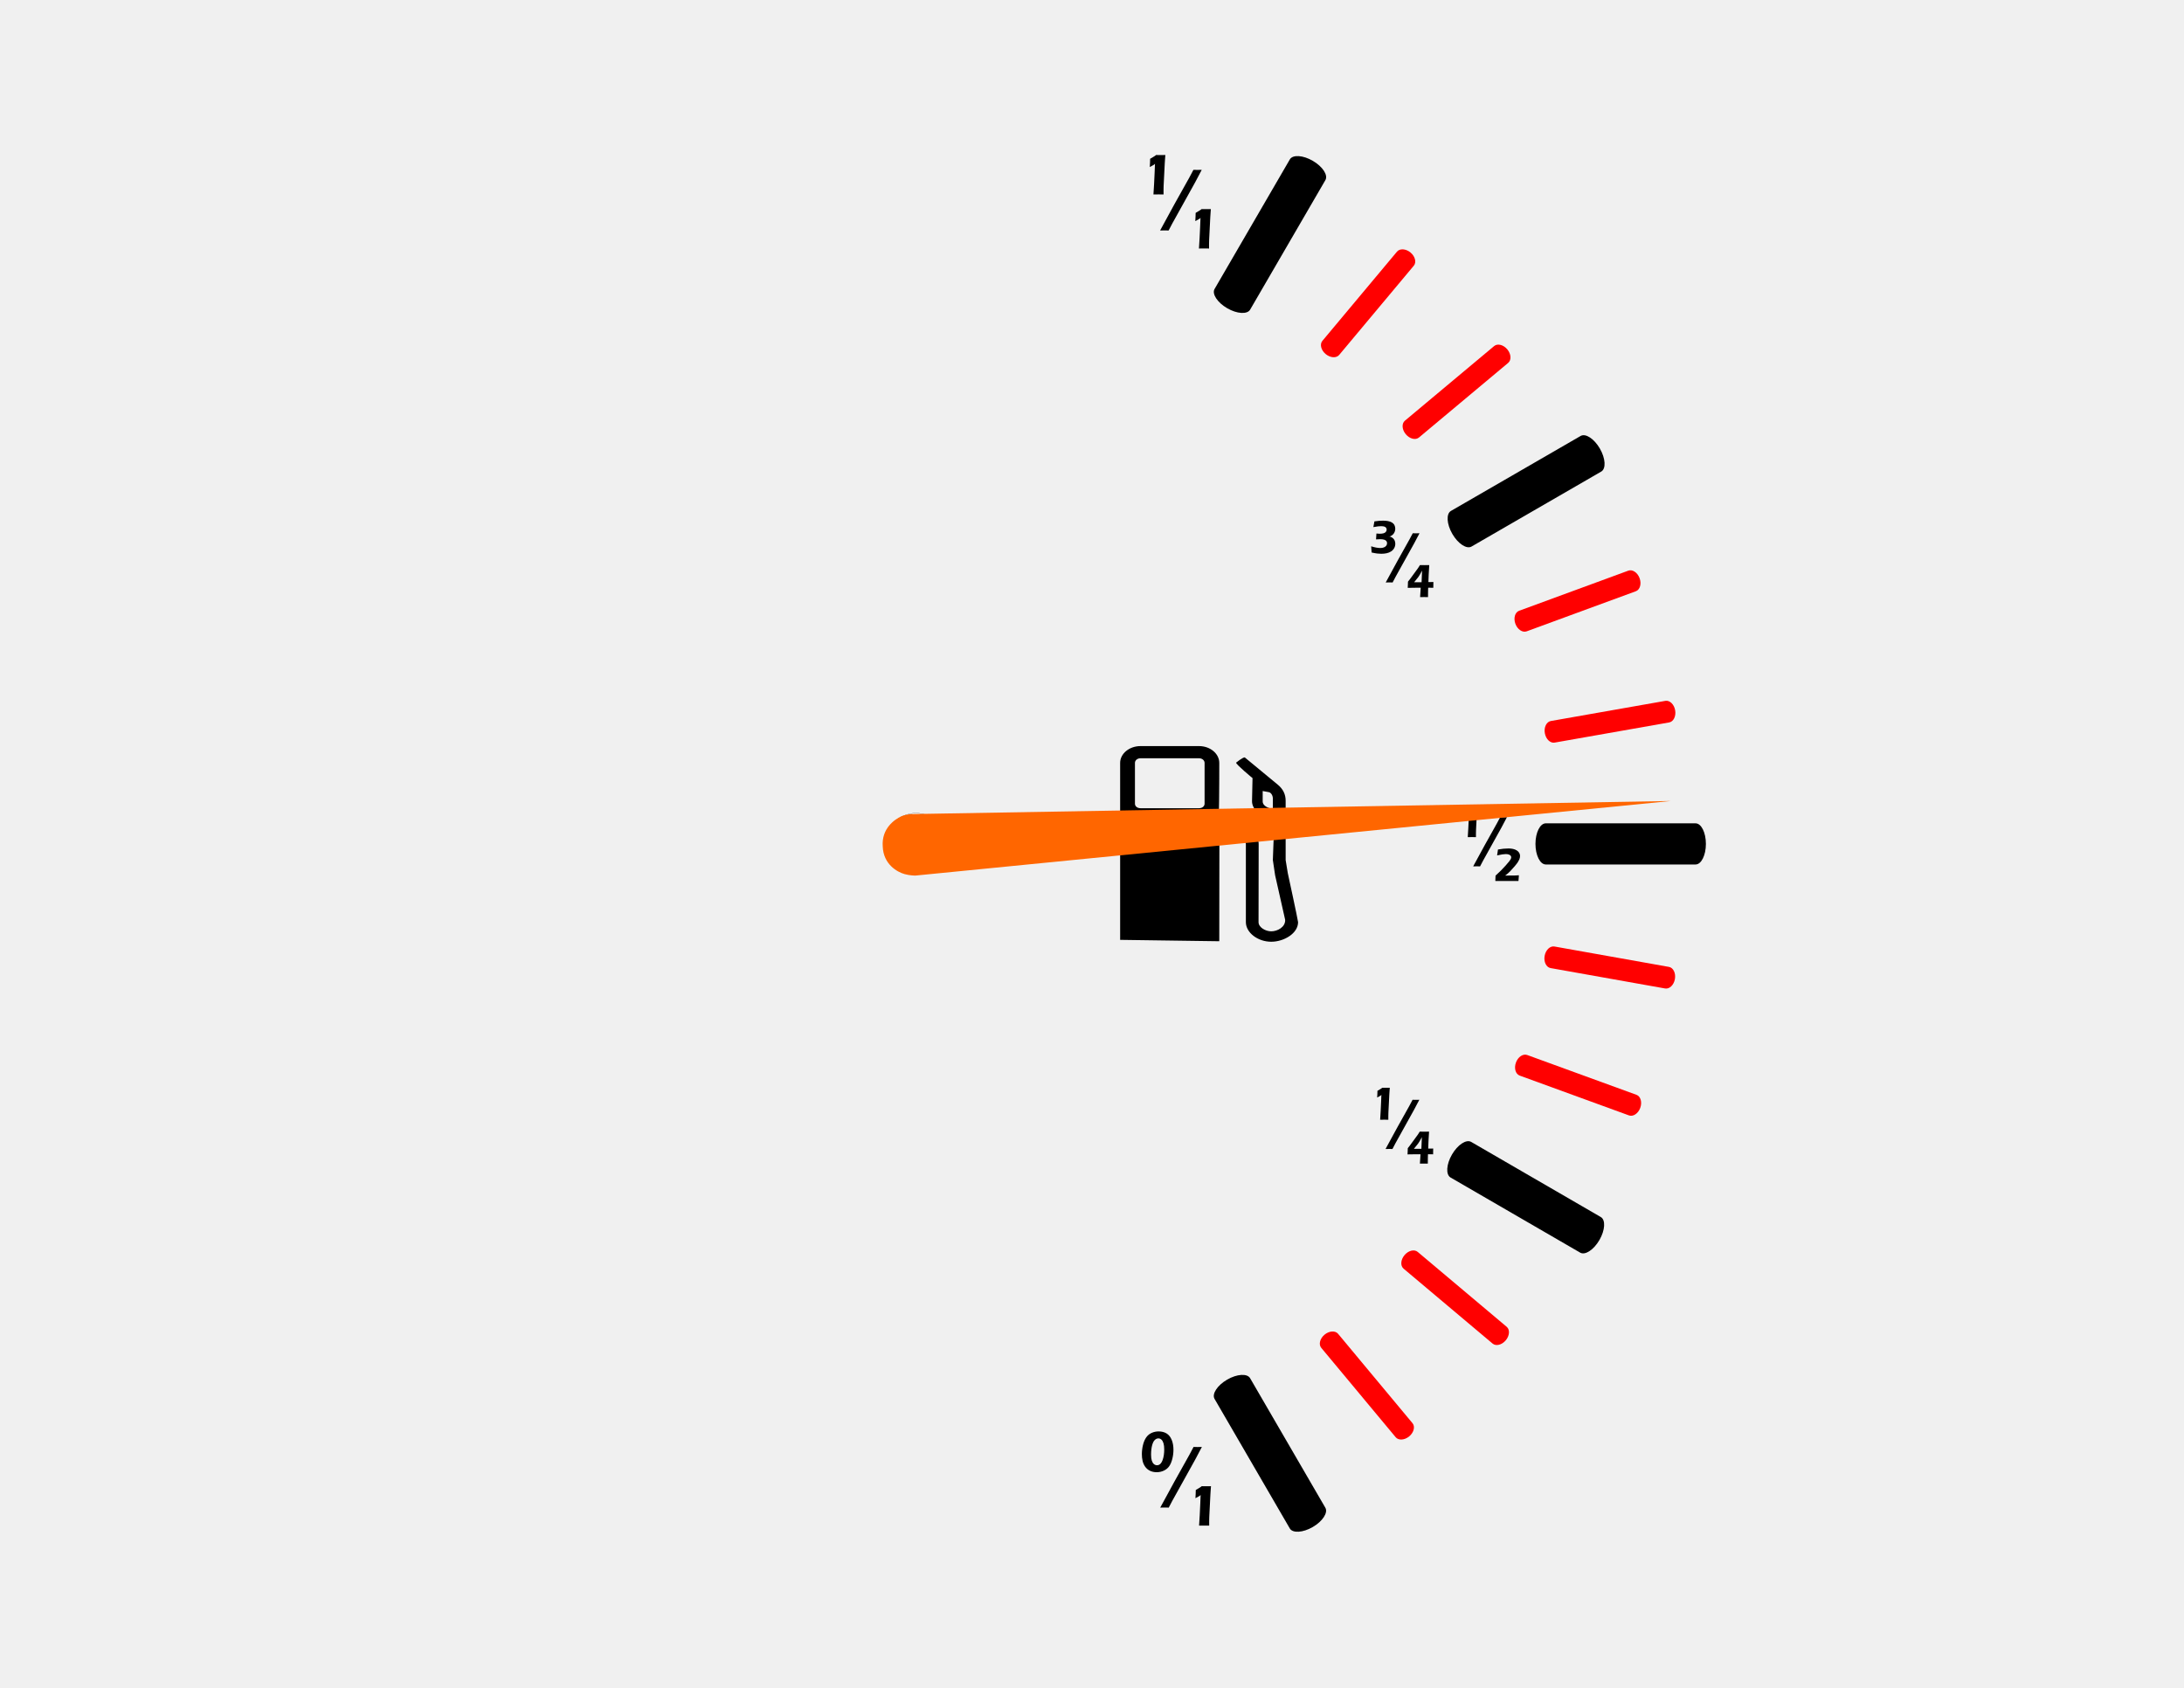
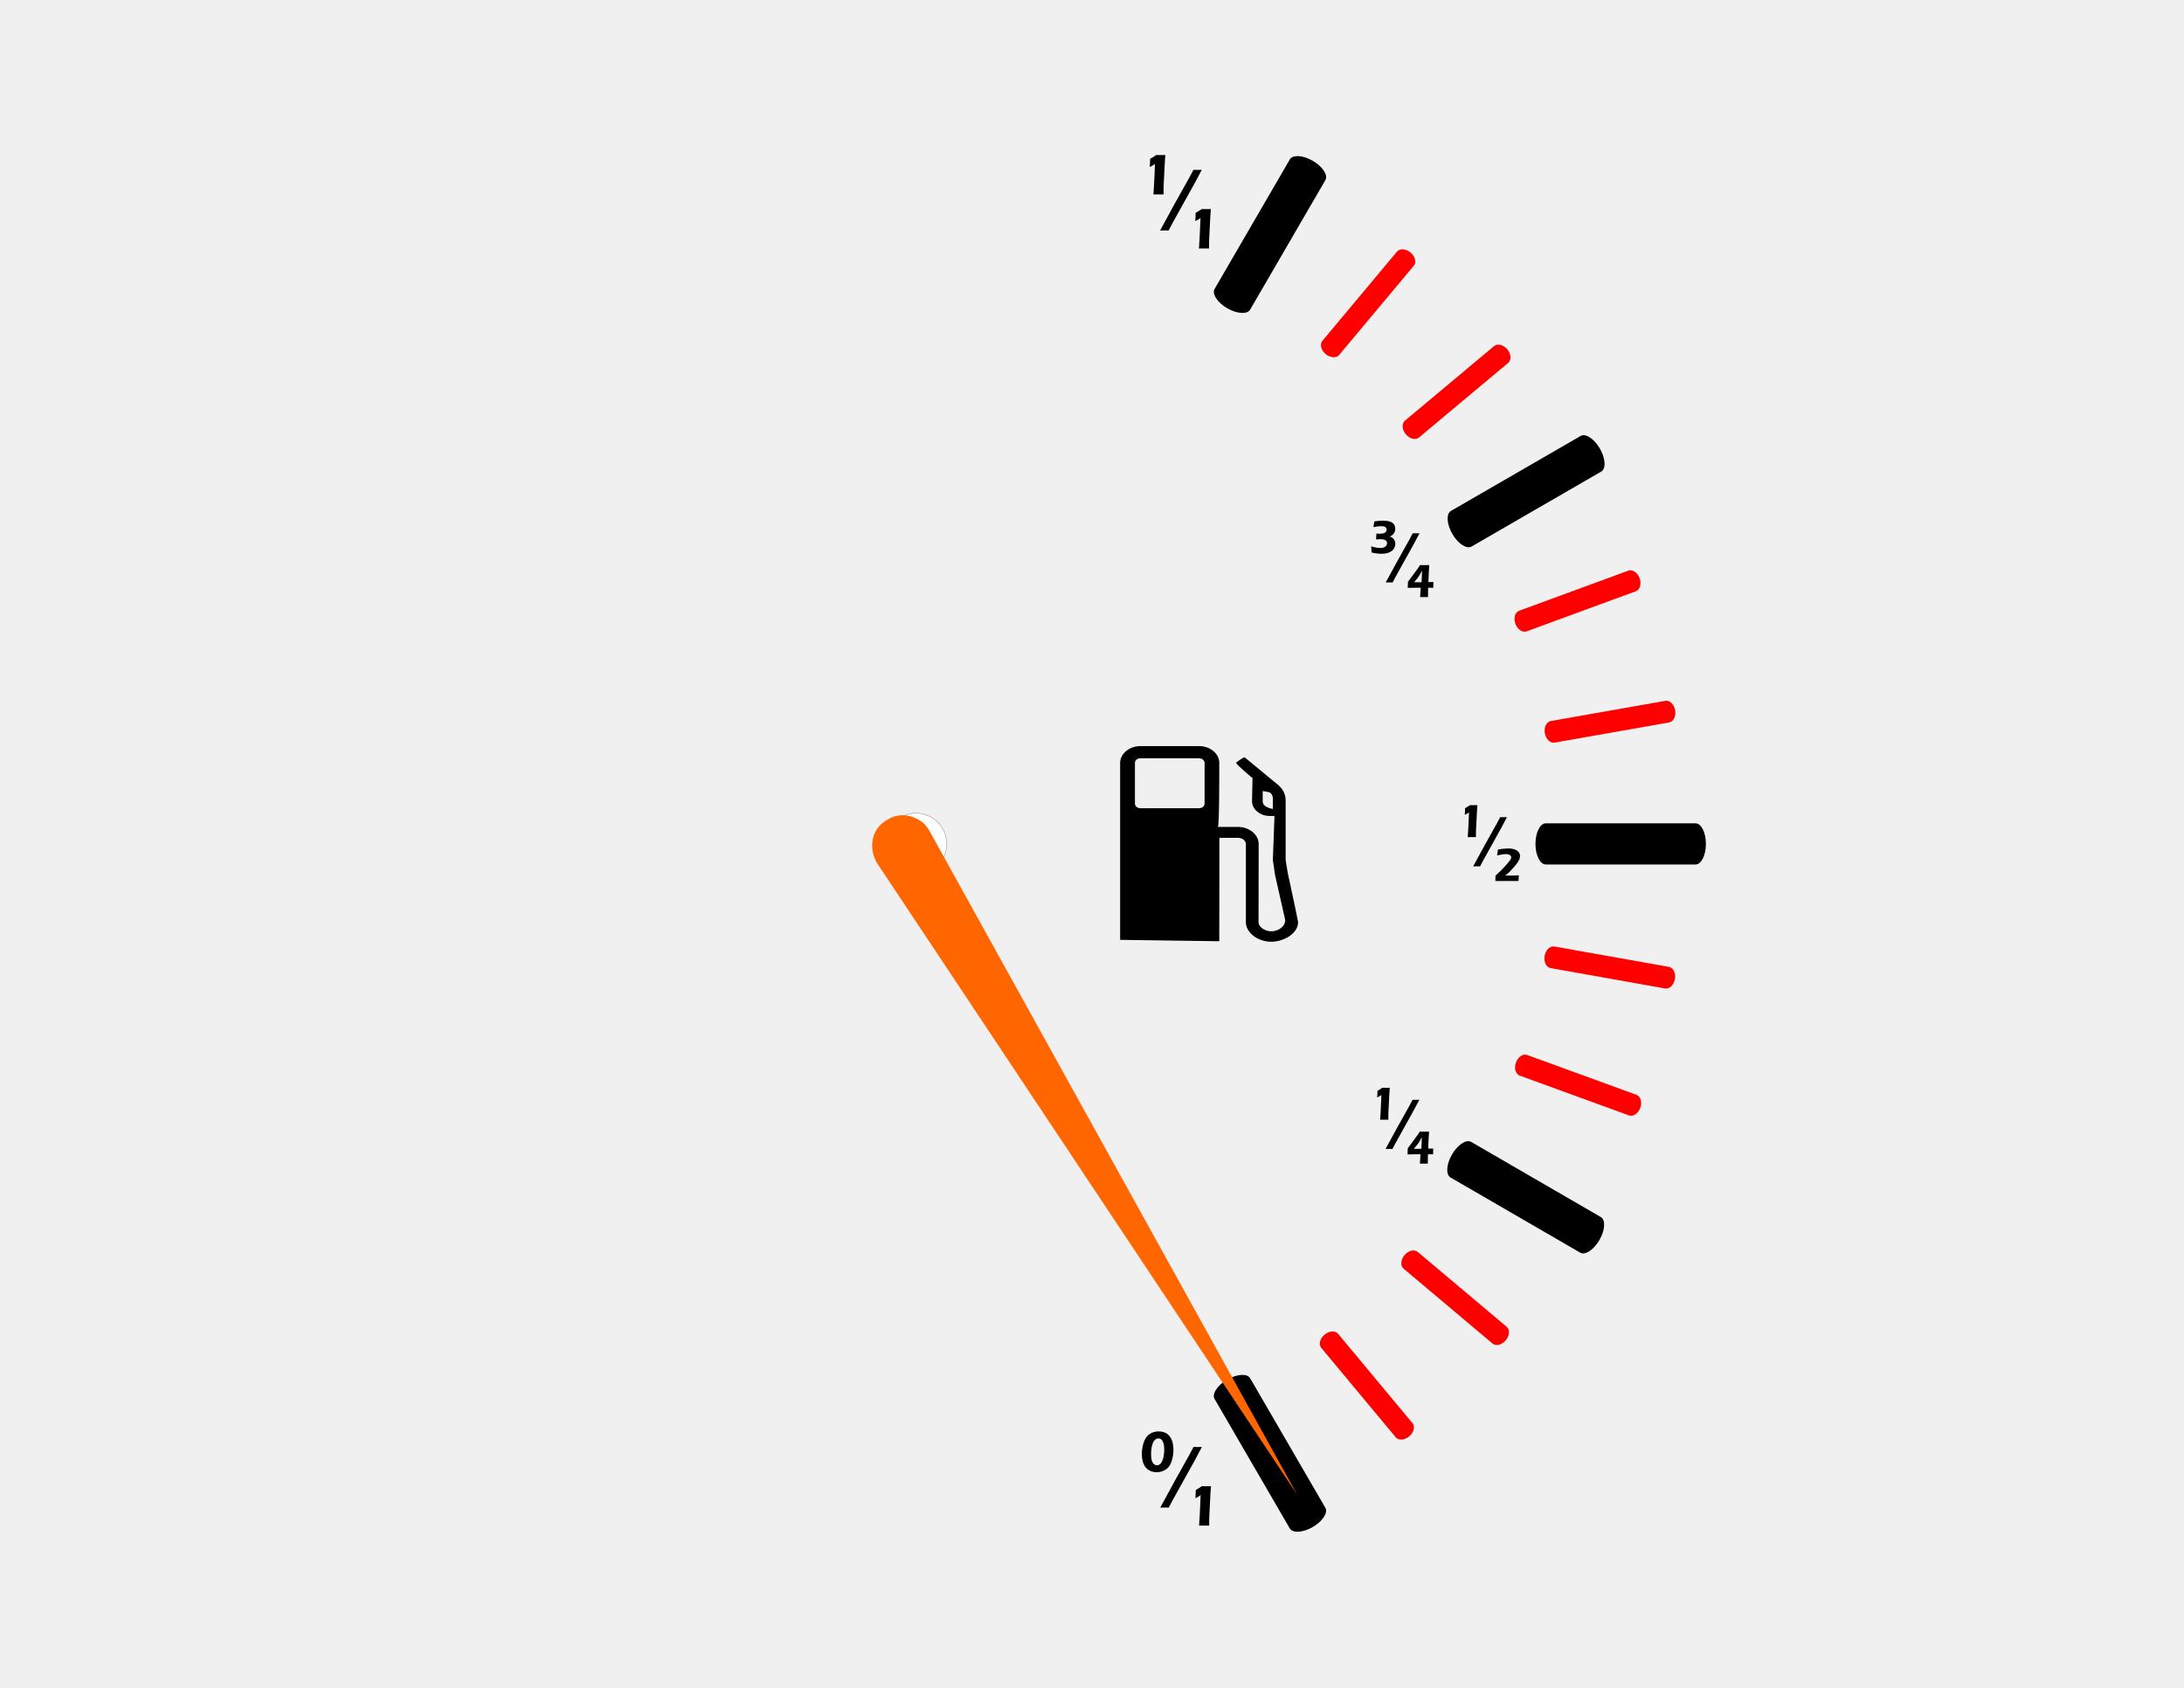
<svg xmlns="http://www.w3.org/2000/svg" id="svg6359" viewBox="0 0 990 765" version="1.0" width="400">
      {" "}
      <g id="layer1" transform="translate(-223.9 518.24)">
        {" "}
        <path id="path6946" style="fill:#000000" d="m740.87-180.08c-5.075 0-9.214 3.434-9.214 7.622v80.2l44.935 0.626 0.057-46.869h8.475c1.947 0 3.527 1.289 3.527 2.901v35.322c0 4.737 5.383 8.873 11.49 8.873 5.768 0 12.172-3.783 12.172-8.873-0.088-1.185-4.664-22.24-4.664-22.24 0-0.049-0.967-5.915-0.967-5.915v-26.904c0-2.881-1.166-5.258-3.526-7.224l-15.016-12.4c-1.032 0-3.925 2.389-3.925 2.389 0 0.867 7.451 6.996 7.451 6.996l-0.228 10.466c0 3.699 3.635 6.712 8.134 6.712h2.048l-0.739 19.965 1.024 6.882 4.55 20.192c0.177 3.284-3.452 5.233-6.314 5.233-2.641 0-5.745-1.821-5.745-4.152l0.057-35.379c0-4.31-4.25-7.793-9.442-7.793h-9.044c0.634-0.037 0.626-23.235 0.626-28.155v-0.853c0-4.188-4.098-7.622-9.158-7.622h-26.563zm0 5.517h26.563c1.416 0 2.503 0.945 2.503 2.105v18.486c0 1.172-1.087 2.048-2.503 2.048h-26.563c-1.431 0-2.503-0.876-2.503-2.048v-18.486c0-1.16 1.072-2.105 2.503-2.105zm55.401 14.846s2.256 0.39 2.787 0.512c1.092 0.232 1.791 1.591 1.82 2.787 0.029 1.209 0 4.835 0 4.835-3.349-0.61-4.607-2.037-4.607-3.356v-4.778z" />{" "}
        <path id="path3220" style="fill:none" d="m-219.85 533.12a201.71 201.71 0 1 1 0.377 403.42l-0.078-201.71z" transform="matrix(1.8202 0 0 1.8202 1038.7 -1473.3)" />{" "}
        <path id="path3990" style="stroke:#000000;stroke-width:1.25;fill:#ffffff" d="m-17.835 734.84a201.71 201.71 0 1 1 -403.42 0 201.71 201.71 0 1 1 403.42 0z" transform="matrix(.069018 0 0 .069018 654.26 -186.46)" />{" "}
        <rect id="rect3996" style="fill:#000000" rx="4.677" ry="14.616" height="18.648" width="77.258" y="-145.07" x="919.92" />{" "}
        <rect id="rect4000" style="fill:#ff0000" transform="rotate(-50.091)" rx="3.631" ry="7.784" height="9.932" width="59.979" y="398.18" x="803.61" />{" "}
        <rect id="rect4016" style="fill:#000000" transform="rotate(-59.844)" rx="4.677" ry="14.616" height="18.648" width="77.258" y="475.1" x="719.24" />{" "}
        <rect id="rect4018" style="fill:#000000" transform="rotate(59.847)" rx="4.677" ry="14.616" height="18.648" width="77.258" y="-630.14" x="484.46" />{" "}
        <rect id="rect4024" ry="14.616" style="fill:#000000" rx="4.677" transform="rotate(-30.027)" height="18.648" width="77.258" y="192.97" x="902.07" />{" "}
        <rect id="rect4026" style="fill:#000000" transform="rotate(30.093)" rx="4.677" ry="14.616" height="18.648" width="77.258" y="-447.23" x="765.71" />{" "}
        <rect id="rect4044" ry="7.784" style="fill:#ff0000" rx="3.631" transform="matrix(.7671 -.64152 .64152 .7671 0 0)" height="9.932" width="59.979" y="300.91" x="866.79" />{" "}
        <rect id="rect4046" style="fill:#ff0000" transform="rotate(-20.162)" rx="3.631" ry="7.784" height="9.932" width="59.979" y="87.897" x="936.18" />{" "}
        <rect id="rect4048" ry="7.784" style="fill:#ff0000" rx="3.631" transform="rotate(-9.9844)" height="9.932" width="59.979" y="-27.842" x="942.41" />{" "}
        <rect id="rect4050" style="fill:#ff0000" transform="rotate(20.02)" rx="3.631" ry="7.784" height="9.932" width="59.979" y="-351.3" x="843.47" />{" "}
        <rect id="rect4052" style="fill:#ff0000" transform="rotate(10.096)" rx="3.631" ry="7.784" height="9.932" width="59.979" y="-250.63" x="894.87" />{" "}
        <rect id="rect4054" ry="7.784" style="fill:#ff0000" rx="3.631" transform="rotate(40.084)" height="9.932" width="59.979" y="-520.35" x="691.02" />{" "}
        <rect id="rect4056" style="fill:#ff0000" transform="rotate(50.218)" rx="3.631" ry="7.784" height="9.932" width="59.979" y="-582.97" x="594.07" />{" "}
        <g id="text4161" style="fill:#000000">
          {" "}
          <path id="path4315" style="baseline-shift:super" d="m746.75-430.11c0.119-1.496 0.216-3.069 0.292-4.72l0.242-5.089c0.085-1.724 0.14-3.121 0.165-4.191-0.059 0.192-0.205 0.364-0.436 0.517-0.231 0.153-0.87 0.502-1.916 1.047 0.043-0.728 0.079-1.417 0.109-2.068 0.029-0.651 0.044-1.202 0.044-1.652 0.371-0.212 0.802-0.466 1.292-0.764 0.49-0.297 0.78-0.477 0.87-0.537 0.09-0.061 0.272-0.2 0.546-0.418 0.491 0.017 1.133 0.025 1.926 0.025 0.789 0 1.541-0.008 2.256-0.025l-0.143 2.013c-0.035 0.412-0.073 0.981-0.115 1.709l-0.509 10.133-0.037 1.481c-0.008 0.311-0.011 0.627-0.011 0.946l0.014 1.594c-0.766-0.017-1.488-0.025-2.166-0.025-0.785 0-1.592 0.008-2.421 0.025z" />{" "}
          <path id="path4317" style="" d="m749.77-413.77 6.452-11.84 6.734-12.046 1.925-3.614c0.717 0.026 1.304 0.039 1.761 0.039 0.472 0 1.14-0.013 2.004-0.039l-2.991 5.675-10.386 18.697-1.643 3.127c-0.729-0.026-1.261-0.039-1.596-0.039-0.473 0-1.226 0.013-2.258 0.039z" />{" "}
          <path id="path4319" style="baseline-shift:sub" d="m767.38-405.6c0.119-1.496 0.216-3.069 0.292-4.72l0.242-5.089c0.085-1.724 0.14-3.121 0.165-4.191-0.059 0.192-0.205 0.364-0.436 0.517-0.231 0.153-0.87 0.502-1.916 1.047 0.043-0.728 0.079-1.417 0.109-2.068 0.029-0.651 0.044-1.202 0.044-1.652 0.371-0.212 0.802-0.466 1.292-0.764 0.49-0.297 0.78-0.477 0.87-0.537 0.09-0.061 0.272-0.2 0.546-0.418 0.491 0.017 1.133 0.025 1.926 0.025 0.789 0 1.541-0.008 2.256-0.025l-0.143 2.013c-0.035 0.412-0.073 0.981-0.115 1.709l-0.509 10.133-0.037 1.481c-0.008 0.311-0.011 0.627-0.011 0.946l0.014 1.594c-0.766-0.017-1.488-0.025-2.166-0.025-0.785 0-1.592 0.008-2.421 0.025z" />{" "}
        </g>{" "}
        <g id="text4161-1" style="fill:#000000">
          {" "}
          <path id="path4301" style="baseline-shift:super" d="m889.23-138.82c0.097-1.214 0.175-2.49 0.237-3.829l0.196-4.129c0.069-1.399 0.114-2.532 0.134-3.401-0.048 0.156-0.166 0.296-0.354 0.42-0.188 0.124-0.706 0.407-1.555 0.85 0.035-0.591 0.064-1.15 0.088-1.678 0.024-0.528 0.035-0.975 0.035-1.341 0.301-0.172 0.651-0.378 1.049-0.62 0.398-0.241 0.633-0.387 0.706-0.436 0.073-0.049 0.221-0.162 0.443-0.339 0.398 0.014 0.919 0.02 1.563 0.02 0.64 0 1.25-0.007 1.83-0.02l-0.116 1.633c-0.029 0.334-0.06 0.796-0.093 1.386l-0.413 8.221-0.03 1.202c-0.006 0.253-0.009 0.508-0.009 0.767l0.011 1.294c-0.621-0.014-1.207-0.02-1.757-0.02-0.637 0-1.292 0.007-1.964 0.02z" />{" "}
          <path id="path4303" style="" d="m891.68-125.56 5.235-9.607 5.463-9.773 1.562-2.932c0.582 0.021 1.058 0.031 1.429 0.031 0.383 0 0.925-0.01 1.626-0.031l-2.427 4.604-8.427 15.17-1.333 2.537c-0.592-0.021-1.023-0.031-1.295-0.031-0.384 0-0.995 0.011-1.832 0.031z" />{" "}
          <path id="path4305" style="baseline-shift:sub" d="m901.73-118.93c0.021-0.413 0.031-0.695 0.031-0.846l0.065-1.588c0.882-0.79 1.687-1.553 2.415-2.289 0.728-0.735 1.455-1.504 2.179-2.305 0.725-0.802 1.281-1.459 1.669-1.973 0.289-0.377 0.485-0.665 0.586-0.865 0.101-0.199 0.168-0.363 0.199-0.491 0.031-0.128 0.047-0.253 0.047-0.376-0-0.323-0.098-0.587-0.295-0.793-0.197-0.206-0.477-0.37-0.841-0.494-0.364-0.123-0.792-0.185-1.284-0.185-0.459 0-0.973 0.043-1.54 0.129s-1.379 0.242-2.436 0.47l0.198-1.287c0.045-0.277 0.113-0.739 0.204-1.388 1.725-0.313 3.322-0.47 4.792-0.47 0.675 0 1.336 0.067 1.985 0.2 0.649 0.133 1.228 0.361 1.738 0.683 0.51 0.322 0.886 0.701 1.128 1.137 0.242 0.436 0.363 0.888 0.363 1.358-0 0.266-0.028 0.538-0.084 0.816-0.056 0.278-0.146 0.555-0.27 0.831-0.169 0.388-0.397 0.8-0.683 1.235-0.287 0.435-0.742 1.022-1.365 1.762-0.623 0.739-1.288 1.48-1.993 2.222-0.705 0.742-1.486 1.42-2.342 2.033h0.706l2.3-0.011c0.801 0 1.365-0.008 1.692-0.023 0.326-0.016 0.831-0.049 1.513-0.1-0.016 0.367-0.039 0.72-0.07 1.06-0.031 0.339-0.072 0.856-0.123 1.549-1.704-0.014-3.398-0.02-5.084-0.02-2.063 0-3.863 0.007-5.4 0.02z" />{" "}
        </g>{" "}
        <g id="text4161-1-9" style="fill:#000000">
          {" "}
          <path id="path4287" style="baseline-shift:super" d="m749.09 130.54c1.393 0 2.591 0.304 3.596 0.911 1.005 0.607 1.779 1.563 2.321 2.866 0.543 1.304 0.814 2.814 0.814 4.53-0 1.35-0.164 2.698-0.492 4.043-0.328 1.346-0.787 2.459-1.376 3.339-0.59 0.88-1.401 1.566-2.432 2.058-1.032 0.491-2.135 0.737-3.309 0.737-1.138 0-2.153-0.22-3.046-0.659s-1.617-1.055-2.175-1.847c-0.557-0.792-0.944-1.671-1.161-2.637-0.217-0.966-0.325-1.962-0.325-2.986 0-1.406 0.163-2.787 0.489-4.143 0.326-1.356 0.805-2.5 1.437-3.432 0.632-0.932 1.453-1.629 2.462-2.09 1.009-0.461 2.075-0.691 3.197-0.691zm-0.102 3.163c-0.277 0-0.553 0.057-0.828 0.169-0.275 0.113-0.547 0.304-0.817 0.573-0.27 0.269-0.495 0.59-0.677 0.961-0.182 0.372-0.349 0.827-0.501 1.367-0.152 0.54-0.272 1.186-0.359 1.938-0.087 0.752-0.131 1.526-0.131 2.322 0 1.139 0.11 2.051 0.331 2.736 0.22 0.686 0.538 1.208 0.954 1.566 0.416 0.358 0.888 0.537 1.418 0.537 0.289 0 0.571-0.058 0.847-0.173 0.276-0.115 0.563-0.34 0.861-0.673 0.298-0.333 0.573-0.84 0.825-1.521 0.252-0.681 0.436-1.434 0.554-2.259 0.118-0.826 0.176-1.655 0.176-2.489-0-1.147-0.108-2.088-0.325-2.823-0.217-0.735-0.526-1.291-0.929-1.668-0.403-0.376-0.869-0.565-1.398-0.565z" />{" "}
          <path id="path4289" style="" d="m749.83 165.07 6.452-11.84 6.734-12.046 1.925-3.614c0.717 0.026 1.304 0.039 1.761 0.039 0.472 0 1.14-0.013 2.004-0.039l-2.991 5.675-10.386 18.697-1.643 3.127c-0.729-0.026-1.261-0.039-1.596-0.039-0.473 0-1.226 0.013-2.258 0.039z" />{" "}
          <path id="path4291" style="baseline-shift:sub" d="m767.44 173.24c0.119-1.496 0.216-3.069 0.292-4.72l0.242-5.089c0.085-1.724 0.14-3.121 0.165-4.191-0.059 0.192-0.205 0.364-0.436 0.517-0.231 0.153-0.87 0.502-1.916 1.047 0.043-0.728 0.079-1.417 0.109-2.068 0.029-0.651 0.044-1.202 0.044-1.652 0.371-0.212 0.802-0.466 1.292-0.764 0.49-0.297 0.78-0.477 0.87-0.537 0.09-0.061 0.272-0.2 0.546-0.418 0.491 0.017 1.133 0.025 1.926 0.025 0.789 0 1.541-0.008 2.256-0.025l-0.143 2.013c-0.035 0.412-0.073 0.981-0.115 1.709l-0.509 10.133-0.037 1.481c-0.008 0.311-0.011 0.627-0.011 0.946l0.014 1.594c-0.766-0.017-1.488-0.025-2.166-0.025-0.785 0-1.592 0.008-2.421 0.025z" />{" "}
        </g>{" "}
        <g id="text4161-1-9-2" style="fill:#000000">
          {" "}
          <path id="path4294" style="baseline-shift:super" d="m849.51-10.726c0.097-1.214 0.175-2.49 0.237-3.829l0.196-4.129c0.069-1.399 0.114-2.532 0.134-3.401-0.048 0.156-0.166 0.296-0.354 0.42-0.188 0.124-0.706 0.407-1.555 0.85 0.035-0.591 0.064-1.15 0.088-1.678 0.024-0.528 0.035-0.975 0.035-1.341 0.301-0.172 0.651-0.378 1.049-0.62 0.398-0.241 0.633-0.387 0.706-0.436 0.073-0.049 0.221-0.162 0.443-0.339 0.398 0.014 0.919 0.02 1.563 0.02 0.64 0 1.25-0.007 1.83-0.02l-0.116 1.633c-0.029 0.334-0.06 0.796-0.093 1.386l-0.413 8.221-0.03 1.202c-0.006 0.253-0.009 0.508-0.009 0.767l0.011 1.294c-0.621-0.014-1.207-0.02-1.757-0.02-0.637 0-1.292 0.007-1.964 0.02z" />{" "}
          <path id="path4296" style="" d="m851.96 2.535 5.235-9.607 5.463-9.773 1.562-2.932c0.582 0.021 1.058 0.031 1.429 0.031 0.383 0 0.925-0.01 1.626-0.031l-2.427 4.604-8.427 15.17-1.333 2.537c-0.592-0.021-1.023-0.031-1.295-0.031-0.384 1e-7 -0.995 0.01-1.832 0.031z" />{" "}
          <path id="path4298" style="baseline-shift:sub" d="m867.54 9.166c0.131-1.542 0.221-2.958 0.268-4.25h-1.849l-4.032 0.062c0.015-0.254 0.038-0.714 0.068-1.379 0.03-0.666 0.046-1.145 0.046-1.438l0.889-1.123c0.116-0.154 0.391-0.527 0.825-1.118l2.212-3.03c0.26-0.37 0.478-0.667 0.651-0.89 0.174-0.223 0.455-0.668 0.844-1.336 0.787 0.013 1.516 0.019 2.186 0.019 0.628 0 1.307-0.007 2.037-0.02-0.209 3.091-0.336 5.652-0.382 7.683 0.073 0.002 0.388 0.003 0.945 0.003 0.537 0 0.975-0.01 1.315-0.031-0.021 0.63-0.031 1.319-0.031 2.067v0.562c-0.587-0.028-1.363-0.041-2.327-0.041-0.013 0.199-0.025 0.425-0.035 0.675-0.01 0.251-0.02 0.706-0.03 1.366-0.01 0.66-0.014 1.134-0.013 1.421v0.798c-0.684-0.014-1.267-0.02-1.749-0.02-0.438 1e-7 -1.051 0.007-1.841 0.02zm0.671-6.724c0.014-0.262 0.02-0.424 0.02-0.487l0.196-4.787c-0.778 1.479-1.354 2.459-1.728 2.94l-1.874 2.334z" />{" "}
        </g>{" "}
        <g id="text4161-1-9-1" style="fill:#000000">
          {" "}
          <path id="path4308" style="baseline-shift:super" d="m845.66-267.83c-0.06-1.024-0.132-1.958-0.216-2.804 1.612 0.516 3.013 0.774 4.204 0.774 0.575 0 1.091-0.089 1.547-0.268 0.456-0.179 0.813-0.432 1.073-0.76 0.259-0.328 0.389-0.713 0.389-1.156-0-0.369-0.104-0.69-0.313-0.965-0.208-0.275-0.549-0.484-1.022-0.629-0.473-0.145-1.093-0.217-1.859-0.217-0.492 0-1.095 0.031-1.81 0.093 0.07-0.953 0.129-1.843 0.179-2.67 0.562 0.069 1.033 0.103 1.415 0.103 0.592 0 1.142-0.054 1.649-0.163 0.507-0.109 0.896-0.325 1.168-0.649 0.272-0.324 0.407-0.675 0.407-1.052-0-0.151-0.023-0.298-0.068-0.439-0.045-0.141-0.108-0.271-0.189-0.388-0.081-0.117-0.183-0.221-0.306-0.31-0.123-0.09-0.259-0.163-0.409-0.22-0.15-0.057-0.369-0.106-0.657-0.146-0.288-0.04-0.589-0.06-0.905-0.06-0.437 0-0.895 0.029-1.375 0.087-0.48 0.058-1.185 0.17-2.117 0.336l0.208-1.146 0.266-1.455c0.893-0.124 1.623-0.208 2.191-0.251 0.568-0.043 1.16-0.065 1.775-0.065 0.734 0 1.45 0.06 2.148 0.181 0.698 0.12 1.305 0.336 1.822 0.646 0.516 0.31 0.898 0.711 1.144 1.204 0.246 0.492 0.369 1.027 0.369 1.606-0 0.376-0.054 0.747-0.163 1.112-0.109 0.366-0.271 0.706-0.486 1.02-0.215 0.314-0.458 0.574-0.727 0.78-0.269 0.206-0.529 0.37-0.781 0.493-0.252 0.122-0.561 0.172-0.928 0.15 0.381-0.008 0.711 0.037 0.992 0.137 0.281 0.1 0.558 0.251 0.831 0.454 0.274 0.203 0.506 0.439 0.696 0.707 0.191 0.268 0.334 0.578 0.431 0.93 0.096 0.352 0.145 0.712 0.145 1.079-0 0.678-0.161 1.32-0.483 1.924-0.322 0.605-0.789 1.106-1.4 1.504-0.612 0.398-1.299 0.677-2.062 0.836-0.763 0.159-1.557 0.238-2.383 0.238-0.611 0-1.235-0.038-1.873-0.114-0.638-0.076-1.477-0.231-2.517-0.463z" />{" "}
          <path id="path4310" style="" d="m852.04-254.24 5.235-9.607 5.463-9.773 1.562-2.932c0.582 0.021 1.058 0.031 1.429 0.031 0.383 0 0.925-0.01 1.626-0.031l-2.427 4.604-8.427 15.17-1.333 2.537c-0.592-0.021-1.023-0.031-1.295-0.031-0.384 0-0.995 0.01-1.832 0.031z" />{" "}
          <path id="path4312" style="baseline-shift:sub" d="m867.63-247.61c0.131-1.542 0.221-2.958 0.268-4.25h-1.849l-4.032 0.062c0.015-0.254 0.038-0.714 0.068-1.379 0.03-0.666 0.046-1.145 0.046-1.438l0.889-1.123c0.116-0.154 0.391-0.527 0.825-1.118l2.212-3.03c0.26-0.37 0.478-0.667 0.651-0.89 0.174-0.223 0.455-0.668 0.844-1.336 0.787 0.013 1.516 0.019 2.186 0.019 0.628 0 1.307-0.007 2.037-0.02-0.209 3.091-0.336 5.652-0.382 7.683 0.073 0.002 0.388 0.003 0.945 0.003 0.537 0 0.975-0.01 1.315-0.031-0.021 0.63-0.031 1.319-0.031 2.067v0.562c-0.587-0.028-1.363-0.041-2.327-0.041-0.013 0.199-0.025 0.425-0.035 0.675-0.01 0.251-0.02 0.706-0.03 1.366-0.01 0.66-0.014 1.134-0.013 1.421v0.798c-0.684-0.014-1.267-0.02-1.749-0.02-0.438 0-1.051 0.007-1.841 0.02zm0.671-6.724c0.014-0.262 0.02-0.424 0.02-0.487l0.196-4.787c-0.778 1.479-1.354 2.459-1.728 2.94l-1.874 2.334z" />{" "}
        </g>{" "}
-         <path id="path4275" class="fuel-level" style="fill:#ff6600" d="m626.21-131.11c-3.339-7.406 0.806-13.284 3.201-15.691 1.69-1.624 4.096-2.582 4.096-2.582l321.39-123.29-310.34 148.94s-2.24 0.819-4.75 1.012c-3.414 0.262-10.536-0.841-13.598-8.389z" transform="rotate(20, 635, -139)" />{" "}
+         <path id="path4275" class="fuel-level" style="fill:#ff6600" d="m626.21-131.11c-3.339-7.406 0.806-13.284 3.201-15.691 1.69-1.624 4.096-2.582 4.096-2.582l321.39-123.29-310.34 148.94s-2.24 0.819-4.75 1.012c-3.414 0.262-10.536-0.841-13.598-8.389z" transform="rotate(82, 635, -139)" />{" "}
        <path id="path4282" style="stroke:#000000;stroke-width:1.25;fill:#ff6600" d="m-17.835 734.84a201.71 201.71 0 1 1 -403.42 0 201.71 201.71 0 1 1 403.42 0z" transform="matrix(.0068034 0 0 .0068034 640.61 -140.74)" />{" "}
      </g>{" "}
      </svg>
